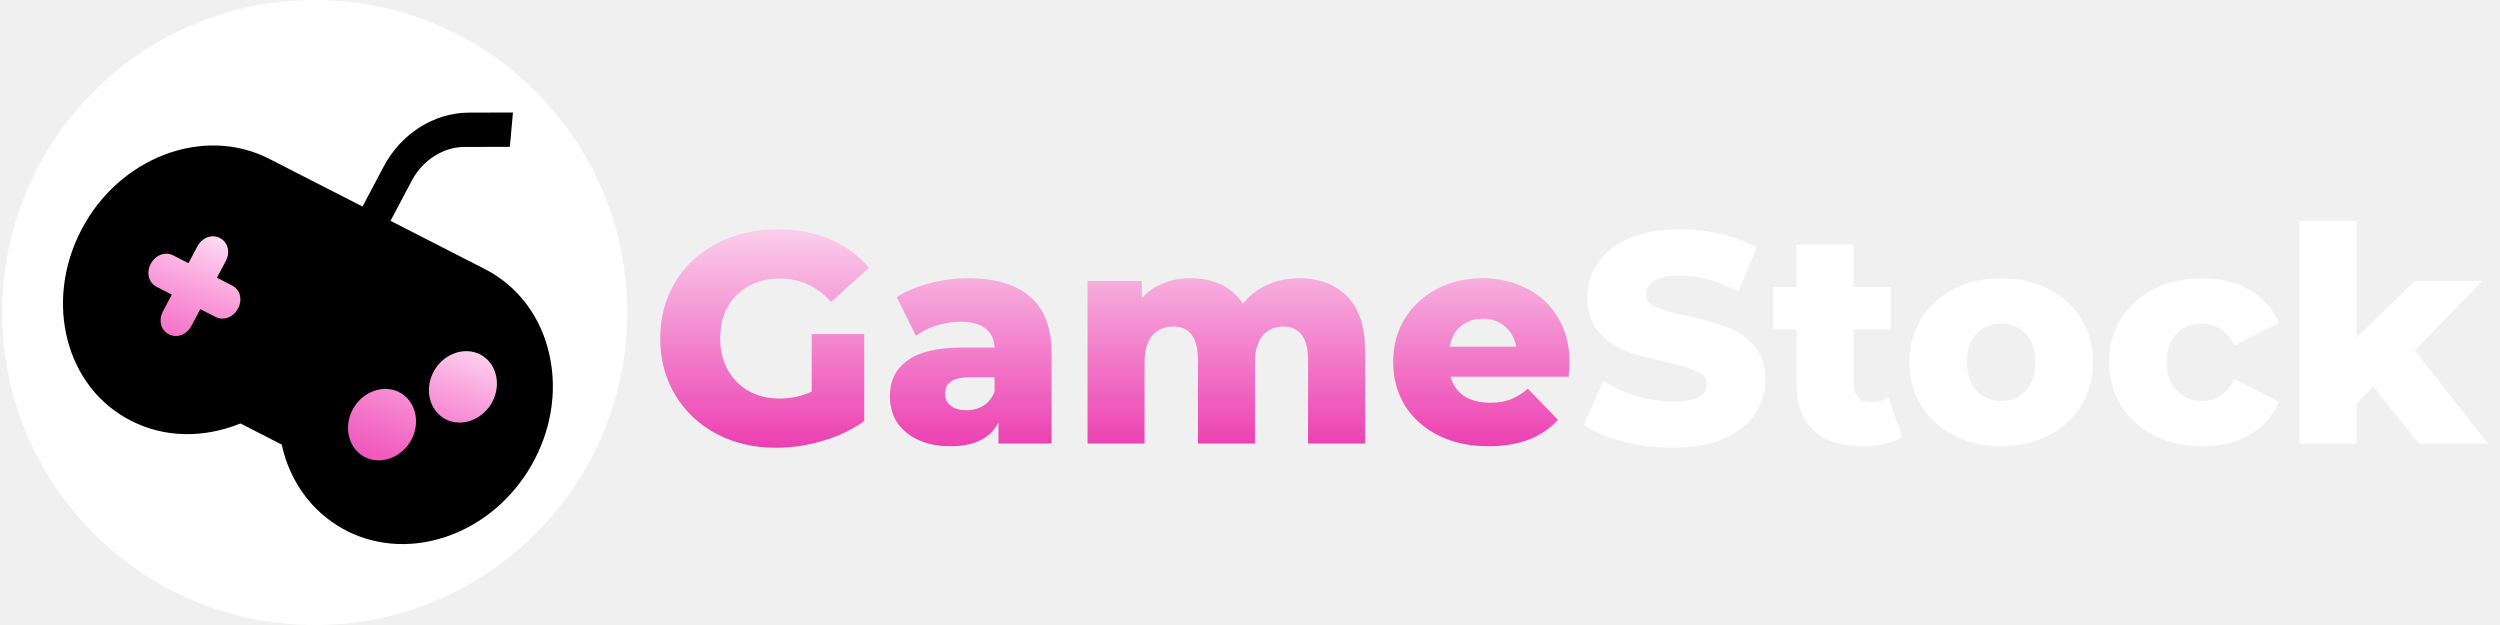
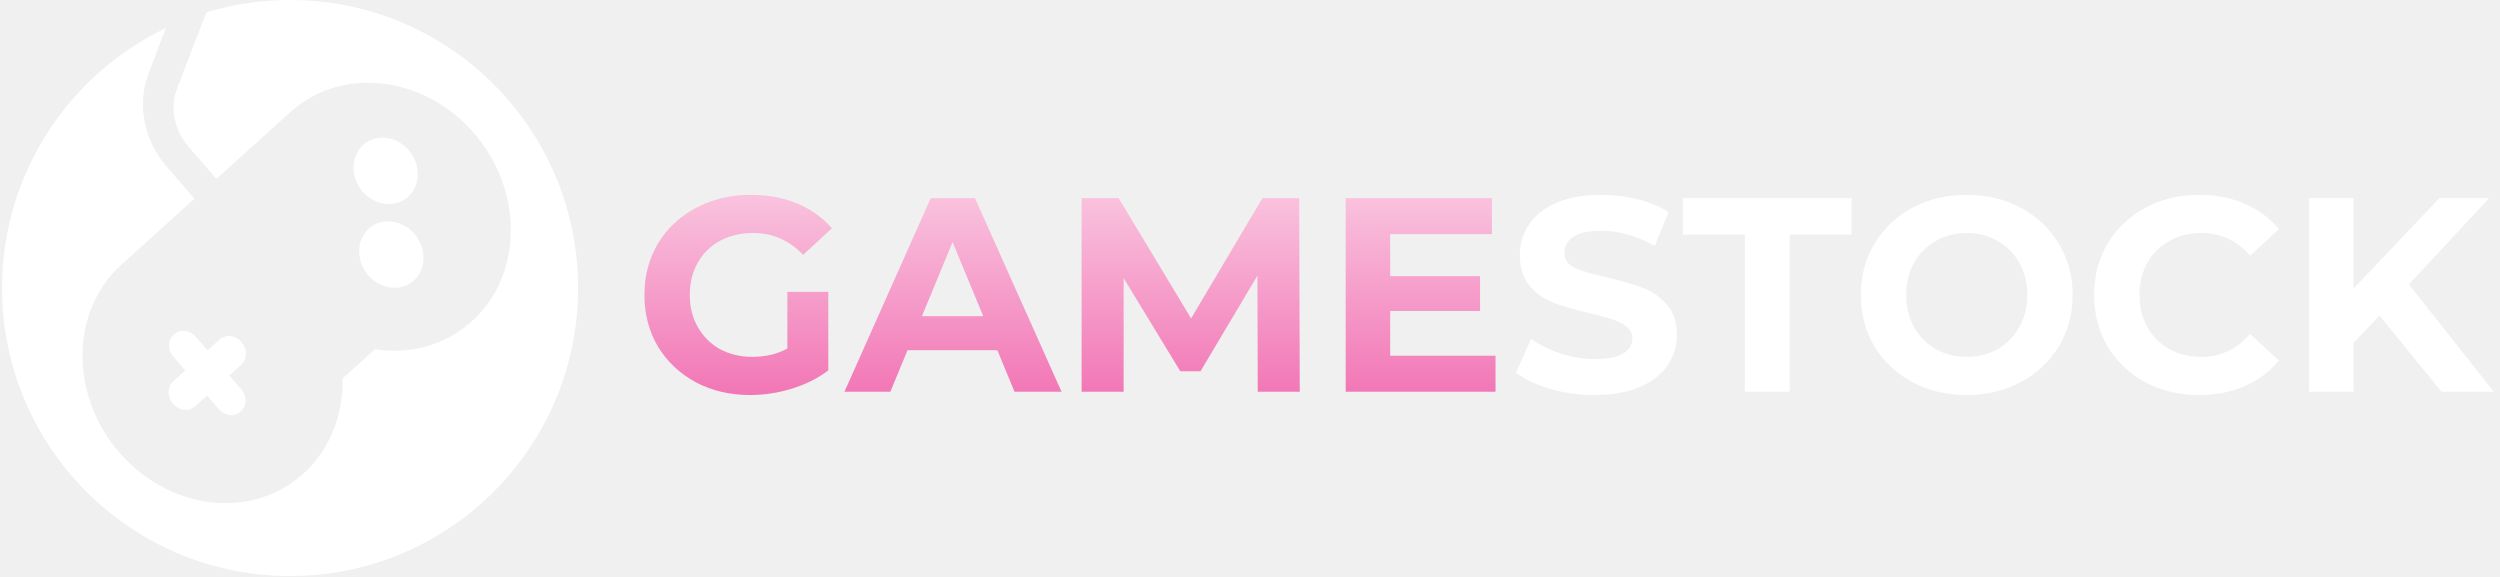
- <svg xmlns="http://www.w3.org/2000/svg" width="200" height="50">
+ <svg xmlns="http://www.w3.org/2000/svg" width="217" height="50" viewBox="0 0 217 50" fill="none">
+   <path fill-rule="evenodd" clip-rule="evenodd" d="M25.199 9.732C27.456 7.695 30.498 6.827 33.62 7.312C39.834 8.246 44.62 14.161 44.327 20.517C44.035 26.873 38.751 31.254 32.538 30.321L29.734 32.854C29.794 36.104 28.58 39.079 26.355 41.087C21.939 45.141 14.798 44.332 10.416 39.347C6.034 34.361 6.083 26.995 10.532 22.978L16.882 17.243L14.455 14.445C12.501 12.192 11.897 9.109 12.851 6.498L14.165 3.043L14.398 2.436C5.987 6.462 0.177 15.052 0.177 25C0.177 38.807 11.37 50 25.177 50C38.984 50 50.177 38.807 50.177 25C50.177 11.193 38.984 0 25.177 0C22.651 0 20.213 0.374 17.915 1.071L16.673 4.278L15.359 7.733C14.735 9.333 15.128 11.31 16.357 12.728L18.784 15.525L25.199 9.732ZM19.905 32.591L20.937 31.66C21.485 31.165 21.495 30.314 20.959 29.697C20.423 29.079 19.595 28.985 19.046 29.48L18.015 30.412L17.006 29.249C16.47 28.631 15.641 28.537 15.093 29.032C14.545 29.527 14.536 30.378 15.072 30.995L16.081 32.158L15.049 33.09C14.501 33.584 14.492 34.435 15.027 35.053C15.563 35.671 16.392 35.765 16.94 35.27L17.972 34.338L18.98 35.501C19.516 36.119 20.345 36.213 20.892 35.718C21.441 35.223 21.45 34.372 20.914 33.754L19.905 32.591ZM31.97 23.9C33.041 25.136 34.827 25.338 35.923 24.348C37.019 23.358 37.038 21.526 35.967 20.291C34.895 19.055 33.111 18.853 32.014 19.842C30.919 20.832 30.898 22.665 31.97 23.9ZM31.475 16.636C32.547 17.872 34.332 18.074 35.428 17.084C36.524 16.094 36.544 14.262 35.472 13.026C34.401 11.791 32.615 11.588 31.52 12.578C30.423 13.568 30.404 15.401 31.475 16.636Z" fill="white" />
+   <path d="M68.344 25.336H71.896V32.152C70.984 32.84 69.928 33.368 68.728 33.736C67.528 34.104 66.32 34.288 65.104 34.288C63.36 34.288 61.792 33.92 60.4 33.184C59.008 32.432 57.912 31.4 57.112 30.088C56.328 28.76 55.936 27.264 55.936 25.6C55.936 23.936 56.328 22.448 57.112 21.136C57.912 19.808 59.016 18.776 60.424 18.04C61.832 17.288 63.416 16.912 65.176 16.912C66.648 16.912 67.984 17.16 69.184 17.656C70.384 18.152 71.392 18.872 72.208 19.816L69.712 22.12C68.512 20.856 67.064 20.224 65.368 20.224C64.296 20.224 63.344 20.448 62.512 20.896C61.68 21.344 61.032 21.976 60.568 22.792C60.104 23.608 59.872 24.544 59.872 25.6C59.872 26.64 60.104 27.568 60.568 28.384C61.032 29.2 61.672 29.84 62.488 30.304C63.32 30.752 64.264 30.976 65.32 30.976C66.44 30.976 67.448 30.736 68.344 30.256V25.336ZM86.572 30.4H78.772L77.284 34H73.3L80.788 17.2H84.628L92.14 34H88.06L86.572 30.4ZM85.348 27.448L82.684 21.016L80.02 27.448H85.348ZM109.171 34L109.147 23.92L104.203 32.224H102.451L97.531 24.136V34H93.883V17.2H97.099L103.387 27.64L109.579 17.2H112.771L112.819 34H109.171ZM129.812 30.88V34H116.805V17.2H129.501V20.32H120.669V23.968H128.469V26.992H120.669V30.88H129.812Z" fill="url(#paint0_linear)" />
+   <path d="M138.426 34.288C137.098 34.288 135.81 34.112 134.562 33.76C133.33 33.392 132.338 32.92 131.586 32.344L132.906 29.416C133.626 29.944 134.482 30.368 135.474 30.688C136.466 31.008 137.458 31.168 138.45 31.168C139.554 31.168 140.37 31.008 140.898 30.688C141.426 30.352 141.69 29.912 141.69 29.368C141.69 28.968 141.53 28.64 141.21 28.384C140.906 28.112 140.506 27.896 140.01 27.736C139.53 27.576 138.874 27.4 138.042 27.208C136.762 26.904 135.714 26.6 134.898 26.296C134.082 25.992 133.378 25.504 132.786 24.832C132.21 24.16 131.922 23.264 131.922 22.144C131.922 21.168 132.186 20.288 132.714 19.504C133.242 18.704 134.034 18.072 135.09 17.608C136.162 17.144 137.466 16.912 139.002 16.912C140.074 16.912 141.122 17.04 142.146 17.296C143.17 17.552 144.066 17.92 144.834 18.4L143.634 21.352C142.082 20.472 140.53 20.032 138.978 20.032C137.89 20.032 137.082 20.208 136.554 20.56C136.042 20.912 135.786 21.376 135.786 21.952C135.786 22.528 136.082 22.96 136.674 23.248C137.282 23.52 138.202 23.792 139.434 24.064C140.714 24.368 141.762 24.672 142.578 24.976C143.394 25.28 144.09 25.76 144.666 26.416C145.258 27.072 145.554 27.96 145.554 29.08C145.554 30.04 145.282 30.92 144.738 31.72C144.21 32.504 143.41 33.128 142.338 33.592C141.266 34.056 139.962 34.288 138.426 34.288ZM151.456 20.368H146.08V17.2H160.72V20.368H155.344V34H151.456V20.368ZM170.714 34.288C168.97 34.288 167.394 33.912 165.986 33.16C164.594 32.408 163.498 31.376 162.698 30.064C161.914 28.736 161.522 27.248 161.522 25.6C161.522 23.952 161.914 22.472 162.698 21.16C163.498 19.832 164.594 18.792 165.986 18.04C167.394 17.288 168.97 16.912 170.714 16.912C172.458 16.912 174.026 17.288 175.418 18.04C176.81 18.792 177.906 19.832 178.706 21.16C179.506 22.472 179.906 23.952 179.906 25.6C179.906 27.248 179.506 28.736 178.706 30.064C177.906 31.376 176.81 32.408 175.418 33.16C174.026 33.912 172.458 34.288 170.714 34.288ZM170.714 30.976C171.706 30.976 172.602 30.752 173.402 30.304C174.202 29.84 174.826 29.2 175.274 28.384C175.738 27.568 175.97 26.64 175.97 25.6C175.97 24.56 175.738 23.632 175.274 22.816C174.826 22 174.202 21.368 173.402 20.92C172.602 20.456 171.706 20.224 170.714 20.224C169.722 20.224 168.826 20.456 168.026 20.92C167.226 21.368 166.594 22 166.13 22.816C165.682 23.632 165.458 24.56 165.458 25.6C165.458 26.64 165.682 27.568 166.13 28.384C166.594 29.2 167.226 29.84 168.026 30.304C168.826 30.752 169.722 30.976 170.714 30.976ZM190.868 34.288C189.156 34.288 187.604 33.92 186.212 33.184C184.836 32.432 183.748 31.4 182.948 30.088C182.164 28.76 181.772 27.264 181.772 25.6C181.772 23.936 182.164 22.448 182.948 21.136C183.748 19.808 184.836 18.776 186.212 18.04C187.604 17.288 189.164 16.912 190.892 16.912C192.348 16.912 193.66 17.168 194.828 17.68C196.012 18.192 197.004 18.928 197.804 19.888L195.308 22.192C194.172 20.88 192.764 20.224 191.084 20.224C190.044 20.224 189.116 20.456 188.3 20.92C187.484 21.368 186.844 22 186.38 22.816C185.932 23.632 185.708 24.56 185.708 25.6C185.708 26.64 185.932 27.568 186.38 28.384C186.844 29.2 187.484 29.84 188.3 30.304C189.116 30.752 190.044 30.976 191.084 30.976C192.764 30.976 194.172 30.312 195.308 28.984L197.804 31.288C197.004 32.264 196.012 33.008 194.828 33.52C193.644 34.032 192.324 34.288 190.868 34.288ZM206.55 27.4L204.294 29.752V34H200.43V17.2H204.294V25.048L211.734 17.2H216.054L209.094 24.688L216.462 34H211.926L206.55 27.4Z" fill="white" />
  <defs>
-     <linearGradient y2="1" x2="0.5" y1="0" x1="0.5" id="paint0_linear">
-       <stop stop-opacity="0" stop-color="#F91CAF" />
-       <stop stop-color="#EE53BA" offset="1" />
-     </linearGradient>
-     <linearGradient y2="1.439" x2="1.061" y1="-0.336" x1="1.061" id="paint1_linear">
-       <stop stop-color="white" />
-       <stop stop-color="#E60097" offset="1" />
+     <linearGradient id="paint0_linear" x1="136" y1="11" x2="136" y2="40" gradientUnits="userSpaceOnUse">
+       <stop stop-color="#FCDDEC" />
+       <stop offset="1" stop-color="#EF5DA8" />
    </linearGradient>
  </defs>
-   <g>
-     <circle id="svg_1" fill="white" r="25" cy="25" cx="25.177" />
-     <rect transform="rotate(21.9328 13.6857 14.7693)" id="svg_2" fill="url(#paint0_linear)" height="14.892" width="32.025" y="14.769" x="13.686" />
-     <path id="svg_3" fill="black" d="m43.963,28.426c-0.653,-3.047 -2.514,-5.542 -5.171,-6.9l-7.551,-3.86l1.707,-3.224c0.865,-1.633 2.536,-2.694 4.218,-2.685l3.622,-0.011l0.249,-2.746l-3.622,0.011c-2.724,0.044 -5.331,1.691 -6.706,4.287l-1.707,3.224l-7.476,-3.821c-5.237,-2.677 -11.992,-0.118 -15.014,5.68c-3.022,5.797 -1.255,12.66 4.004,15.294c2.618,1.339 5.766,1.405 8.718,0.201l3.301,1.687c1.328,6.052 7.19,9.369 13.107,7.392c5.917,-1.977 9.648,-8.476 8.32,-14.528zm-26.725,-3.074l-1.214,-0.621l-0.71,1.34c-0.377,0.712 -1.159,1.004 -1.804,0.674c-0.645,-0.329 -0.85,-1.126 -0.473,-1.838l0.71,-1.339l-1.214,-0.621c-0.645,-0.33 -0.85,-1.126 -0.473,-1.838c0.377,-0.712 1.159,-1.004 1.804,-0.674l1.214,0.621l0.71,-1.34c0.377,-0.712 1.158,-1.004 1.804,-0.674c0.645,0.33 0.85,1.126 0.473,1.838l-0.71,1.34l1.214,0.621c0.645,0.33 0.85,1.126 0.473,1.838c-0.377,0.712 -1.159,1.004 -1.804,0.674zm11.95,11.216c-1.29,-0.659 -1.732,-2.375 -0.978,-3.798c0.754,-1.424 2.437,-2.053 3.727,-1.394c1.29,0.66 1.732,2.375 0.978,3.799c-0.754,1.423 -2.437,2.053 -3.727,1.393zm6.471,-3.023c-1.29,-0.66 -1.732,-2.375 -0.978,-3.799c0.754,-1.423 2.437,-2.053 3.727,-1.393c1.29,0.659 1.732,2.375 0.978,3.798c-0.754,1.424 -2.437,2.053 -3.727,1.394z" />
-     <path id="svg_5" fill="url(#paint1_linear)" d="m64.936,26.723l4.2,0l0,6.96c-0.96,0.688 -2.064,1.216 -3.312,1.584c-1.248,0.368 -2.496,0.552 -3.744,0.552c-1.76,0 -3.344,-0.368 -4.752,-1.104c-1.408,-0.752 -2.512,-1.792 -3.312,-3.12c-0.8,-1.328 -1.2,-2.832 -1.2,-4.512c0,-1.68 0.4,-3.184 1.2,-4.512c0.8,-1.328 1.912,-2.36 3.336,-3.096c1.424,-0.752 3.032,-1.128 4.824,-1.128c1.568,0 2.976,0.264 4.224,0.792c1.248,0.528 2.288,1.288 3.12,2.28l-3.024,2.736c-1.136,-1.248 -2.496,-1.872 -4.08,-1.872c-1.44,0 -2.6,0.44 -3.48,1.32c-0.88,0.864 -1.32,2.024 -1.32,3.48c0,0.928 0.2,1.76 0.6,2.496c0.4,0.72 0.96,1.288 1.68,1.704c0.72,0.4 1.544,0.6 2.472,0.6c0.912,0 1.768,-0.184 2.568,-0.552l0,-4.608zm12.541,-4.464c2.16,0 3.808,0.496 4.944,1.488c1.136,0.976 1.704,2.48 1.704,4.512l0,7.224l-4.248,0l0,-1.68c-0.656,1.264 -1.936,1.896 -3.84,1.896c-1.008,0 -1.88,-0.176 -2.616,-0.528c-0.736,-0.352 -1.296,-0.824 -1.68,-1.416c-0.368,-0.608 -0.552,-1.296 -0.552,-2.064c0,-1.232 0.472,-2.184 1.416,-2.856c0.944,-0.688 2.4,-1.032 4.368,-1.032l2.592,0c-0.08,-1.376 -1,-2.064 -2.76,-2.064c-0.624,0 -1.256,0.104 -1.896,0.312c-0.64,0.192 -1.184,0.464 -1.632,0.816l-1.536,-3.096c0.72,-0.48 1.592,-0.848 2.616,-1.104c1.04,-0.272 2.08,-0.408 3.12,-0.408zm-0.168,10.56c0.528,0 0.992,-0.128 1.392,-0.384c0.4,-0.256 0.688,-0.632 0.864,-1.128l0,-1.128l-1.968,0c-1.328,0 -1.992,0.44 -1.992,1.32c0,0.4 0.152,0.72 0.456,0.96c0.304,0.24 0.72,0.36 1.248,0.36zm26.638,-10.56c1.6,0 2.872,0.48 3.816,1.44c0.96,0.96 1.44,2.408 1.44,4.344l0,7.44l-4.56,0l0,-6.696c0,-0.912 -0.176,-1.584 -0.528,-2.016c-0.336,-0.432 -0.816,-0.648 -1.44,-0.648c-0.688,0 -1.24,0.24 -1.656,0.72c-0.416,0.48 -0.624,1.208 -0.624,2.184l0,6.456l-4.56,0l0,-6.696c0,-1.776 -0.656,-2.664 -1.968,-2.664c-0.704,0 -1.264,0.24 -1.68,0.72c-0.416,0.48 -0.624,1.208 -0.624,2.184l0,6.456l-4.56,0l0,-13.008l4.344,0l0,1.368c0.48,-0.528 1.048,-0.92 1.704,-1.176c0.672,-0.272 1.4,-0.408 2.184,-0.408c0.912,0 1.728,0.168 2.448,0.504c0.72,0.336 1.304,0.848 1.752,1.536c0.512,-0.656 1.16,-1.16 1.944,-1.512c0.784,-0.352 1.64,-0.528 2.568,-0.528zm21.618,6.744c0,0.032 -0.024,0.408 -0.072,1.128l-9.456,0c0.192,0.672 0.56,1.192 1.104,1.56c0.56,0.352 1.256,0.528 2.088,0.528c0.624,0 1.16,-0.088 1.608,-0.264c0.464,-0.176 0.928,-0.464 1.392,-0.864l2.4,2.496c-1.264,1.408 -3.112,2.112 -5.544,2.112c-1.52,0 -2.856,-0.288 -4.008,-0.864c-1.152,-0.576 -2.048,-1.376 -2.688,-2.4c-0.624,-1.024 -0.936,-2.184 -0.936,-3.48c0,-1.28 0.304,-2.424 0.912,-3.432c0.624,-1.024 1.48,-1.824 2.568,-2.4c1.088,-0.576 2.312,-0.864 3.672,-0.864c1.296,0 2.472,0.272 3.528,0.816c1.056,0.528 1.888,1.304 2.496,2.328c0.624,1.008 0.936,2.208 0.936,3.6zm-6.936,-3.504c-0.704,0 -1.296,0.2 -1.776,0.6c-0.464,0.4 -0.76,0.944 -0.888,1.632l5.328,0c-0.128,-0.688 -0.432,-1.232 -0.912,-1.632c-0.464,-0.4 -1.048,-0.6 -1.752,-0.6z" />
-     <path id="svg_6" fill="white" d="m133.787,35.819c-1.36,0 -2.68,-0.168 -3.96,-0.504c-1.28,-0.336 -2.32,-0.784 -3.12,-1.344l1.56,-3.504c0.752,0.496 1.624,0.896 2.616,1.2c0.992,0.304 1.968,0.456 2.928,0.456c1.824,0 2.736,-0.456 2.736,-1.368c0,-0.48 -0.264,-0.832 -0.792,-1.056c-0.512,-0.24 -1.344,-0.488 -2.496,-0.744c-1.264,-0.272 -2.32,-0.56 -3.168,-0.864c-0.848,-0.32 -1.576,-0.824 -2.184,-1.512c-0.608,-0.688 -0.912,-1.616 -0.912,-2.784c0,-1.024 0.28,-1.944 0.84,-2.76c0.56,-0.832 1.392,-1.488 2.496,-1.968c1.12,-0.48 2.488,-0.72 4.104,-0.72c1.104,0 2.192,0.128 3.264,0.384c1.072,0.24 2.016,0.6 2.832,1.08l-1.464,3.528c-1.6,-0.864 -3.152,-1.296 -4.656,-1.296c-0.944,0 -1.632,0.144 -2.064,0.432c-0.432,0.272 -0.648,0.632 -0.648,1.08c0,0.448 0.256,0.784 0.768,1.008c0.512,0.224 1.336,0.456 2.472,0.696c1.28,0.272 2.336,0.568 3.168,0.888c0.848,0.304 1.576,0.8 2.184,1.488c0.624,0.672 0.936,1.592 0.936,2.76c0,1.008 -0.28,1.92 -0.84,2.736c-0.56,0.816 -1.4,1.472 -2.52,1.968c-1.12,0.48 -2.48,0.72 -4.08,0.72zm18.395,-0.864c-0.384,0.24 -0.856,0.424 -1.416,0.552c-0.544,0.128 -1.128,0.192 -1.752,0.192c-1.696,0 -3,-0.416 -3.912,-1.248c-0.912,-0.832 -1.368,-2.072 -1.368,-3.72l0,-4.368l-1.896,0l0,-3.408l1.896,0l0,-3.384l4.56,0l0,3.384l2.976,0l0,3.408l-2.976,0l0,4.32c0,0.464 0.12,0.832 0.36,1.104c0.256,0.256 0.592,0.384 1.008,0.384c0.528,0 0.992,-0.136 1.392,-0.408l1.128,3.192zm7.912,0.744c-1.392,0 -2.648,-0.288 -3.768,-0.864c-1.12,-0.576 -2,-1.376 -2.64,-2.4c-0.624,-1.024 -0.936,-2.184 -0.936,-3.48c0,-1.28 0.312,-2.432 0.936,-3.456c0.64,-1.024 1.512,-1.816 2.616,-2.376c1.12,-0.576 2.384,-0.864 3.792,-0.864c1.408,0 2.672,0.288 3.792,0.864c1.12,0.56 1.992,1.352 2.616,2.376c0.624,1.008 0.936,2.16 0.936,3.456c0,1.296 -0.312,2.456 -0.936,3.48c-0.624,1.024 -1.496,1.824 -2.616,2.4c-1.12,0.576 -2.384,0.864 -3.792,0.864zm0,-3.624c0.8,0 1.456,-0.272 1.968,-0.816c0.512,-0.56 0.768,-1.328 0.768,-2.304c0,-0.96 -0.256,-1.712 -0.768,-2.256c-0.512,-0.544 -1.168,-0.816 -1.968,-0.816c-0.8,0 -1.456,0.272 -1.968,0.816c-0.512,0.544 -0.768,1.296 -0.768,2.256c0,0.976 0.256,1.744 0.768,2.304c0.512,0.544 1.168,0.816 1.968,0.816zm16.104,3.624c-1.44,0 -2.728,-0.288 -3.864,-0.864c-1.136,-0.576 -2.024,-1.376 -2.664,-2.4c-0.624,-1.024 -0.936,-2.184 -0.936,-3.48c0,-1.296 0.312,-2.448 0.936,-3.456c0.64,-1.024 1.528,-1.816 2.664,-2.376c1.136,-0.576 2.424,-0.864 3.864,-0.864c1.472,0 2.744,0.32 3.816,0.96c1.072,0.624 1.832,1.496 2.28,2.616l-3.528,1.8c-0.592,-1.168 -1.456,-1.752 -2.592,-1.752c-0.816,0 -1.496,0.272 -2.04,0.816c-0.528,0.544 -0.792,1.296 -0.792,2.256c0,0.976 0.264,1.744 0.792,2.304c0.544,0.544 1.224,0.816 2.04,0.816c1.136,0 2,-0.584 2.592,-1.752l3.528,1.8c-0.448,1.12 -1.208,2 -2.28,2.64c-1.072,0.624 -2.344,0.936 -3.816,0.936zm13.67,-4.776l-1.344,1.368l0,3.192l-4.56,0l0,-17.808l4.56,0l0,9.336l4.656,-4.536l5.4,0l-5.4,5.568l5.856,7.44l-5.52,0l-3.648,-4.56z" />
-   </g>
</svg>
